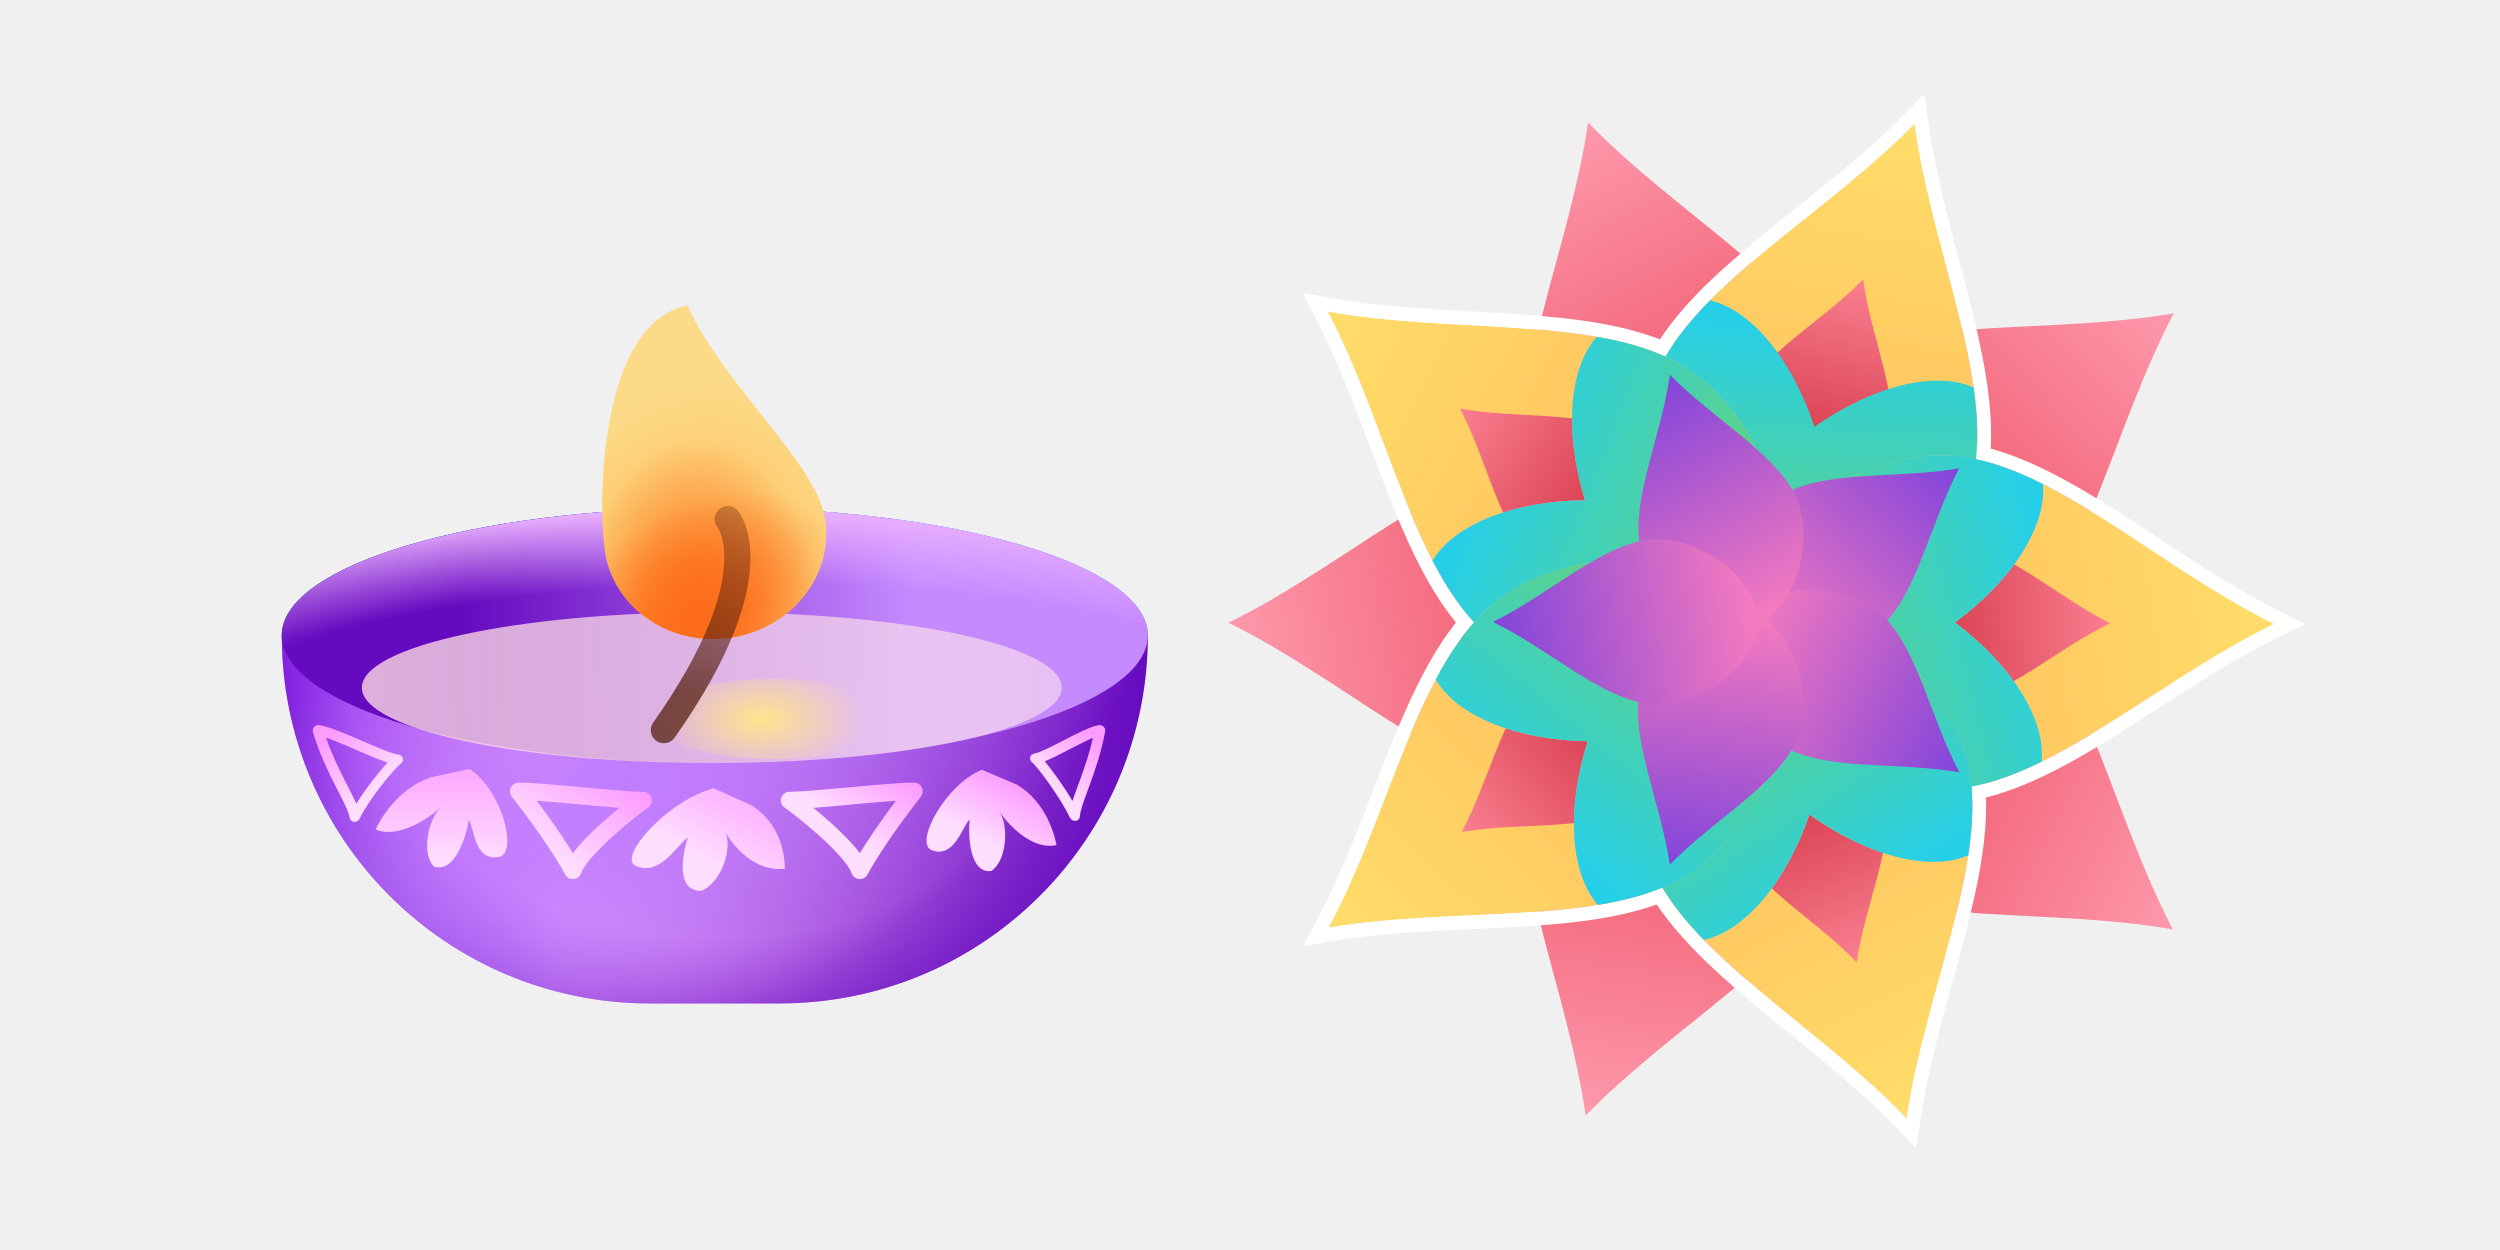
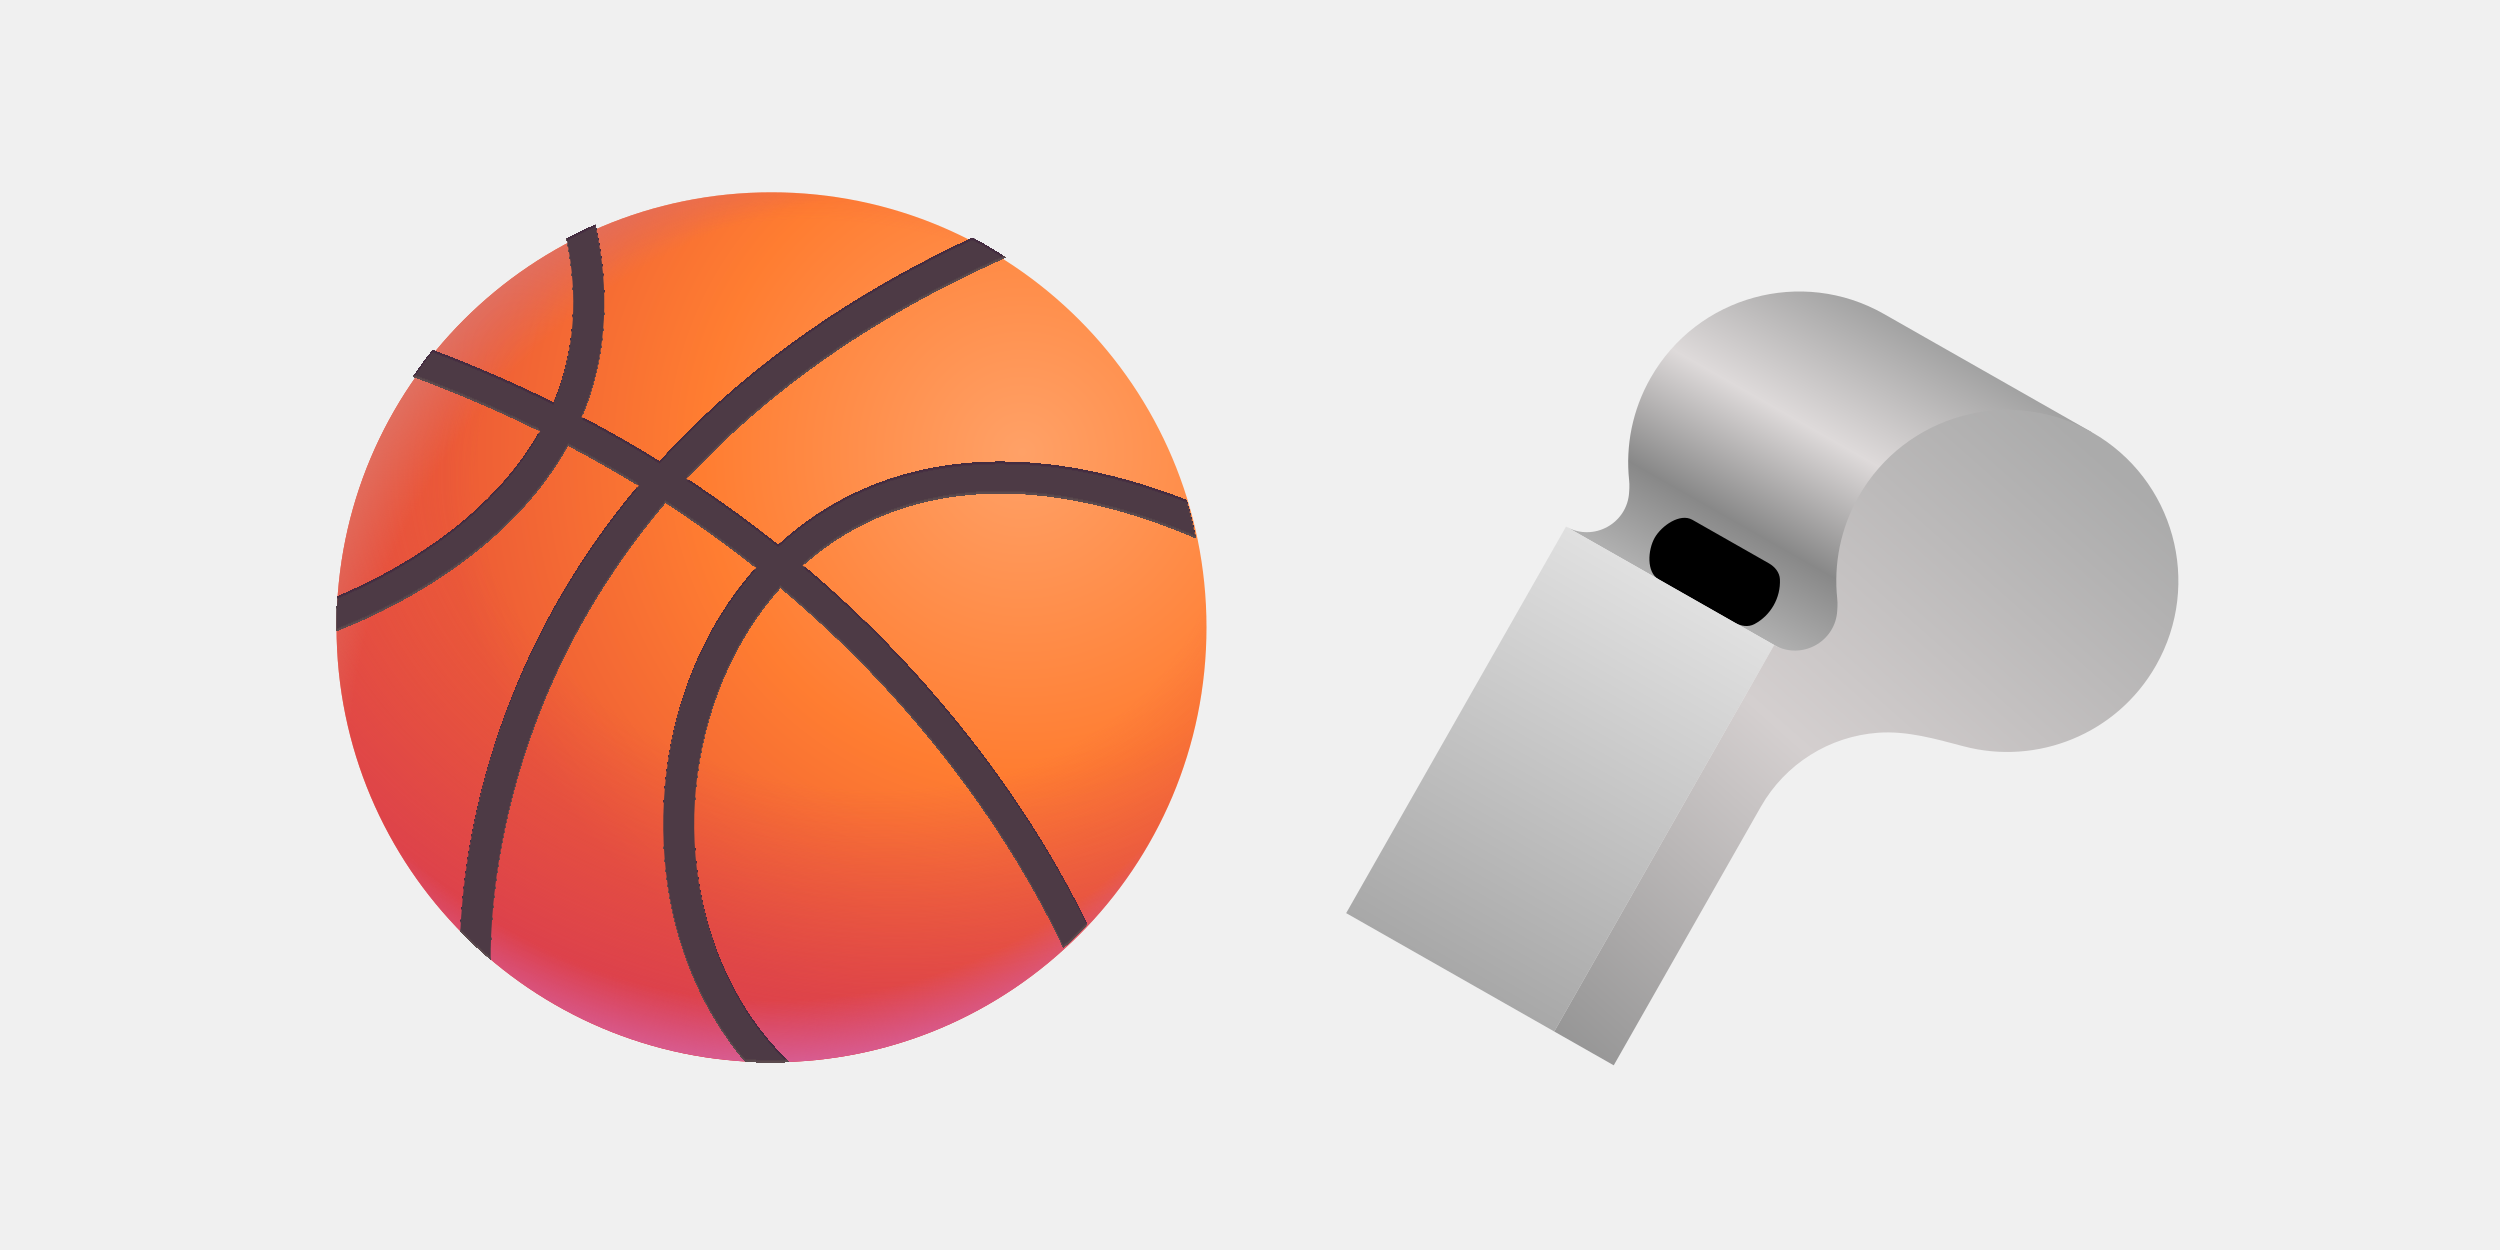
<svg xmlns="http://www.w3.org/2000/svg" viewBox="0 0 240 120" fill="none">
-   <path d="M110.192 60.995C110.192 67.768 91.58 73.259 68.621 73.259C45.662 73.259 27.05 67.768 27.05 60.995C27.05 54.222 45.662 48.732 68.621 48.732C91.58 48.732 110.192 54.222 110.192 60.995Z" fill="url(#paint0_linear_8033_27804)" />
-   <path d="M110.192 60.995C110.192 67.768 91.58 73.259 68.621 73.259C45.662 73.259 27.05 67.768 27.05 60.995C27.05 54.222 45.662 48.732 68.621 48.732C91.58 48.732 110.192 54.222 110.192 60.995Z" fill="url(#paint1_radial_8033_27804)" />
-   <path d="M103.123 67.014C103.123 71.954 87.815 75.96 68.931 75.96C50.048 75.96 34.739 71.954 34.739 67.014C34.739 62.073 50.048 58.068 68.931 58.068C87.815 58.068 103.123 62.073 103.123 67.014Z" fill="url(#paint2_radial_8033_27804)" />
-   <path d="M27.05 60.995H110.192C110.192 80.51 94.372 96.33 74.856 96.33H62.385C42.87 96.33 27.05 80.51 27.05 60.995Z" fill="url(#paint3_linear_8033_27804)" />
-   <path d="M27.05 60.995H110.192C110.192 80.51 94.372 96.33 74.856 96.33H62.385C42.87 96.33 27.05 80.51 27.05 60.995Z" fill="url(#paint4_radial_8033_27804)" />
-   <path d="M27.05 60.995H110.192C110.192 80.51 94.372 96.33 74.856 96.33H62.385C42.87 96.33 27.05 80.51 27.05 60.995Z" fill="url(#paint5_radial_8033_27804)" />
-   <path d="M110.192 60.995C110.192 67.768 91.58 73.259 68.621 73.259C45.662 73.259 27.05 67.768 27.05 60.995C27.05 54.222 45.662 48.732 68.621 48.732C91.58 48.732 110.192 54.222 110.192 60.995Z" fill="url(#paint6_linear_8033_27804)" />
-   <path d="M110.192 60.995C110.192 67.768 91.58 73.259 68.621 73.259C45.662 73.259 27.05 67.768 27.05 60.995C27.05 54.222 45.662 48.732 68.621 48.732C91.58 48.732 110.192 54.222 110.192 60.995Z" fill="url(#paint7_radial_8033_27804)" />
-   <path d="M101.926 66.014C101.926 70.014 86.886 73.257 68.333 73.257C49.78 73.257 34.739 70.014 34.739 66.014C34.739 62.014 49.78 58.771 68.333 58.771C86.886 58.771 101.926 62.014 101.926 66.014Z" fill="url(#paint8_linear_8033_27804)" fill-opacity="0.9" />
-   <path d="M61.068 83.148C59.16 82.375 64.088 76.838 68.508 75.673L72.139 77.311C75.127 79.176 75.325 82.374 75.352 83.39C72.533 83.768 70.376 81.232 69.615 79.863C70.335 81.247 69.382 84.615 67.371 85.508C64.903 85.645 65.455 82.156 66.039 80.395C65.062 81.011 63.453 84.115 61.068 83.148Z" fill="url(#paint9_linear_8033_27804)" />
-   <path d="M47.88 82.268C49.786 81.932 48.181 75.793 45.068 73.823L41.366 74.618C38.092 75.753 36.521 78.687 36.051 79.627C38.198 80.544 41.086 78.618 42.313 77.498C41.112 78.641 40.41 81.964 41.668 83.198C43.633 83.82 44.717 80.465 45.013 78.71C45.544 79.479 45.497 82.689 47.88 82.268Z" fill="url(#paint10_linear_8033_27804)" />
-   <path fill-rule="evenodd" clip-rule="evenodd" d="M81.609 75.575C83.995 75.356 86.481 75.129 87.747 75.13C88.065 75.13 88.354 75.31 88.494 75.595C88.634 75.88 88.599 76.22 88.404 76.471C85.545 80.157 84.021 82.594 83.272 83.96C83.113 84.25 82.798 84.418 82.469 84.388C82.14 84.359 81.859 84.137 81.754 83.824C81.634 83.464 81.265 82.912 80.659 82.224C80.073 81.561 79.34 80.85 78.594 80.18C77.087 78.828 75.619 77.718 75.35 77.551C75.034 77.355 74.887 76.974 74.989 76.617C75.091 76.26 75.417 76.013 75.788 76.013C76.83 76.013 79.102 75.805 81.496 75.585L81.609 75.575ZM78.082 77.554C78.588 77.968 79.148 78.444 79.705 78.943C80.476 79.636 81.262 80.394 81.906 81.124C82.13 81.379 82.347 81.641 82.544 81.905C83.301 80.667 84.411 79.003 86.008 76.87C84.805 76.953 83.292 77.09 81.761 77.231C81.686 77.238 81.61 77.245 81.535 77.251C80.329 77.362 79.121 77.473 78.082 77.554Z" fill="url(#paint11_linear_8033_27804)" />
-   <path fill-rule="evenodd" clip-rule="evenodd" d="M55.931 75.575C53.545 75.356 51.059 75.129 49.792 75.13C49.475 75.13 49.185 75.31 49.046 75.595C48.906 75.88 48.941 76.22 49.135 76.471C51.995 80.157 53.519 82.594 54.267 83.96C54.426 84.25 54.742 84.418 55.071 84.388C55.4 84.359 55.68 84.137 55.785 83.824C55.905 83.464 56.274 82.912 56.881 82.224C57.466 81.561 58.2 80.85 58.946 80.18C60.453 78.828 61.92 77.718 62.19 77.551C62.505 77.355 62.652 76.974 62.551 76.617C62.449 76.26 62.122 76.013 61.751 76.013C60.709 76.013 58.437 75.805 56.044 75.585L55.931 75.575ZM59.458 77.554C58.952 77.968 58.391 78.444 57.835 78.943C57.064 79.636 56.278 80.394 55.634 81.124C55.41 81.379 55.192 81.641 54.995 81.905C54.239 80.667 53.129 79.003 51.531 76.87C52.734 76.953 54.248 77.09 55.779 77.231C55.854 77.238 55.929 77.245 56.005 77.251C57.211 77.362 58.419 77.473 59.458 77.554Z" fill="url(#paint12_linear_8033_27804)" />
-   <path d="M89.45 81.621C87.711 80.959 90.791 75.267 94.265 73.897L97.605 75.32C100.451 76.999 101.215 80.13 101.429 81.127C99.144 81.643 96.867 79.262 95.975 77.957C96.836 79.279 96.671 82.635 95.158 83.616C93.122 83.876 92.929 80.421 93.087 78.662C92.386 79.317 91.623 82.448 89.45 81.621Z" fill="url(#paint13_linear_8033_27804)" />
-   <path fill-rule="evenodd" clip-rule="evenodd" d="M103.972 70.144C104.519 69.893 105.054 69.68 105.475 69.612C105.641 69.585 105.818 69.643 105.943 69.765C106.069 69.888 106.127 70.059 106.097 70.219C105.729 72.209 105.132 73.928 104.623 75.318C104.562 75.485 104.502 75.647 104.444 75.805C104.26 76.302 104.096 76.747 103.964 77.146C103.789 77.676 103.687 78.081 103.668 78.382C103.654 78.605 103.484 78.777 103.255 78.801C103.027 78.825 102.798 78.693 102.701 78.482C102.256 77.52 101.458 76.269 100.7 75.202C100.323 74.672 99.962 74.197 99.668 73.835C99.52 73.654 99.393 73.505 99.291 73.394C99.24 73.339 99.198 73.296 99.165 73.264C99.136 73.236 99.121 73.224 99.118 73.221C99.117 73.221 99.117 73.22 99.117 73.221C98.949 73.101 98.862 72.902 98.896 72.713C98.93 72.525 99.079 72.383 99.274 72.351C99.514 72.313 99.916 72.159 100.453 71.908C100.95 71.675 101.516 71.382 102.098 71.08C102.126 71.066 102.154 71.051 102.182 71.037C102.79 70.722 103.413 70.4 103.972 70.144ZM100.294 73.085C100.343 73.143 100.394 73.205 100.446 73.27C100.758 73.653 101.134 74.148 101.521 74.693C102.007 75.376 102.522 76.151 102.958 76.894C102.97 76.857 102.982 76.819 102.994 76.781C103.131 76.366 103.303 75.901 103.489 75.399C103.546 75.245 103.604 75.087 103.663 74.926C104.091 73.759 104.568 72.39 104.919 70.838C104.78 70.895 104.628 70.961 104.467 71.035C103.931 71.281 103.328 71.592 102.717 71.909C102.686 71.924 102.656 71.94 102.626 71.956C102.049 72.255 101.469 72.556 100.953 72.797C100.728 72.902 100.506 73.001 100.294 73.085Z" fill="url(#paint14_linear_8033_27804)" />
-   <path fill-rule="evenodd" clip-rule="evenodd" d="M32.437 70.154C31.76 69.893 31.122 69.68 30.64 69.609C30.466 69.584 30.285 69.65 30.162 69.784C30.039 69.918 29.993 70.1 30.041 70.263C30.633 72.275 31.479 74.016 32.194 75.423C32.281 75.593 32.365 75.757 32.446 75.916C32.705 76.42 32.935 76.87 33.123 77.274C33.374 77.811 33.524 78.217 33.569 78.514C33.6 78.725 33.772 78.881 33.992 78.898C34.212 78.915 34.428 78.789 34.525 78.588C34.984 77.633 35.845 76.388 36.677 75.326C37.09 74.798 37.487 74.325 37.813 73.966C37.976 73.786 38.117 73.638 38.231 73.528C38.288 73.474 38.335 73.431 38.373 73.399C38.411 73.366 38.429 73.355 38.43 73.354L38.43 73.354C38.613 73.242 38.715 73.036 38.685 72.837C38.655 72.638 38.5 72.487 38.295 72.457C37.975 72.411 37.458 72.241 36.797 71.981C36.178 71.738 35.475 71.434 34.753 71.122C34.718 71.107 34.683 71.091 34.648 71.076C33.894 70.75 33.124 70.419 32.437 70.154ZM37.205 73.206C37.163 73.252 37.119 73.299 37.075 73.348C36.728 73.731 36.314 74.225 35.888 74.769C35.31 75.508 34.698 76.357 34.206 77.159C34.157 77.046 34.105 76.931 34.051 76.814C33.855 76.394 33.614 75.923 33.353 75.415C33.273 75.258 33.191 75.098 33.108 74.935C32.509 73.757 31.835 72.376 31.299 70.815C31.514 70.888 31.75 70.974 32.004 71.072C32.671 71.329 33.423 71.652 34.18 71.98C34.217 71.996 34.254 72.012 34.291 72.028C35.007 72.337 35.725 72.648 36.359 72.897C36.653 73.012 36.939 73.118 37.205 73.206Z" fill="url(#paint15_linear_8033_27804)" />
-   <path d="M85.887 69.014C85.887 71.135 80.67 72.854 74.235 72.854C67.799 72.854 62.583 71.135 62.583 69.014C62.583 66.894 67.799 65.175 74.235 65.175C80.67 65.175 85.887 66.894 85.887 69.014Z" fill="url(#paint16_radial_8033_27804)" />
-   <path d="M79.258 50.082C79.922 55.54 75.71 60.542 69.85 61.255C63.99 61.968 58.701 58.121 58.037 52.662C57.374 47.204 57.753 31.028 65.966 29.315C69.85 37.545 78.595 44.623 79.258 50.082Z" fill="url(#paint17_radial_8033_27804)" />
-   <path d="M79.258 50.082C79.922 55.54 75.71 60.542 69.85 61.255C63.99 61.968 58.701 58.121 58.037 52.662C57.374 47.204 57.753 31.028 65.966 29.315C69.85 37.545 78.595 44.623 79.258 50.082Z" fill="url(#paint18_radial_8033_27804)" />
-   <path d="M79.258 50.082C79.922 55.54 75.71 60.542 69.85 61.255C63.99 61.968 58.701 58.121 58.037 52.662C57.374 47.204 57.753 31.028 65.966 29.315C69.85 37.545 78.595 44.623 79.258 50.082Z" fill="url(#paint19_radial_8033_27804)" />
-   <path fill-rule="evenodd" clip-rule="evenodd" d="M69.052 48.876C69.582 48.428 70.374 48.494 70.823 49.024L69.863 49.835C70.823 49.024 70.824 49.025 70.825 49.026L70.827 49.029L70.832 49.035L70.842 49.048L70.868 49.08C70.886 49.104 70.909 49.134 70.934 49.17C70.986 49.242 71.049 49.337 71.119 49.458C71.259 49.698 71.426 50.036 71.579 50.48C71.887 51.372 72.132 52.666 72.016 54.421C71.784 57.92 70.124 63.206 64.761 70.82C64.361 71.388 63.577 71.524 63.01 71.124C62.442 70.724 62.306 69.941 62.706 69.373C67.913 61.98 69.318 57.135 69.508 54.255C69.603 52.821 69.398 51.864 69.204 51.301C69.106 51.018 69.009 50.828 68.947 50.723C68.916 50.67 68.894 50.638 68.886 50.626C68.885 50.625 68.884 50.624 68.884 50.623C68.884 50.623 68.884 50.623 68.884 50.623C68.457 50.093 68.529 49.317 69.052 48.876Z" fill="url(#paint20_linear_8033_27804)" />
-   <path d="M193.806 60.518C187.078 67.032 172.11 67.446 166.953 60.331C161.795 53.216 166.844 39.119 175.129 34.752C183.414 30.384 196.818 32.132 208.688 30.078C203.043 40.721 200.534 54.003 193.806 60.518Z" fill="url(#paint21_linear_8033_27804)" />
-   <path d="M175.053 84.472C166.778 80.086 161.76 65.979 166.933 58.875C172.106 51.771 187.073 52.218 193.787 58.747C200.501 65.276 202.981 78.564 208.602 89.219C196.736 87.139 183.328 88.858 175.053 84.472Z" fill="url(#paint22_linear_8033_27804)" />
-   <path d="M176.806 35.32C180.923 43.732 176.691 58.095 168.33 60.801C159.97 63.507 148.124 54.349 146.53 45.12C144.936 35.892 150.74 23.684 152.455 11.76C160.833 20.417 172.69 26.908 176.806 35.32Z" fill="url(#paint23_linear_8033_27804)" />
-   <path d="M146.373 73.718C147.987 64.492 159.853 55.36 168.207 58.085C176.562 60.809 180.763 75.182 176.627 83.585C172.492 91.988 160.621 98.452 152.225 107.091C150.536 95.163 144.759 82.943 146.373 73.718Z" fill="url(#paint24_linear_8033_27804)" />
-   <path d="M147.862 43.902C157.135 42.587 169.487 51.05 169.477 59.838C169.468 68.625 157.097 77.062 147.827 75.725C138.558 74.389 128.741 65.097 117.931 59.781C128.753 54.489 138.59 45.218 147.862 43.902Z" fill="url(#paint25_linear_8033_27804)" />
-   <path d="M189.523 45.275C187.876 54.494 175.977 63.583 167.632 60.828C159.288 58.073 155.139 43.686 159.305 35.298C163.47 26.91 175.365 20.488 183.792 11.88C185.438 23.814 191.171 36.055 189.523 45.275Z" fill="url(#paint26_linear_8033_27804)" />
-   <path fill-rule="evenodd" clip-rule="evenodd" d="M184.738 9.02L185.107 11.699C185.718 16.127 186.896 20.576 188.063 24.981C188.443 26.417 188.823 27.848 189.18 29.272C190.611 34.966 191.71 40.586 190.83 45.508C189.93 50.547 186.285 55.395 181.872 58.613C177.482 61.815 171.969 63.656 167.218 62.087C162.468 60.519 159.134 55.757 157.513 50.571C155.884 45.358 155.842 39.293 158.119 34.708C160.342 30.231 164.572 26.37 169.111 22.646C170.247 21.715 171.403 20.791 172.564 19.864C176.124 17.019 179.719 14.147 182.846 10.953L184.738 9.02ZM184.043 13.509C184.706 17.49 185.765 21.488 186.797 25.38C188.722 32.646 190.549 39.544 189.525 45.275C187.878 54.494 175.979 63.583 167.634 60.828C159.289 58.073 155.141 43.686 159.306 35.298C161.896 30.084 167.471 25.63 173.344 20.939C176.49 18.425 179.721 15.844 182.624 13.041C183.02 12.658 183.411 12.271 183.794 11.88C183.869 12.423 183.952 12.966 184.043 13.509Z" fill="white" />
-   <path d="M181.53 42.402C180.762 46.701 175.214 50.938 171.323 49.654C167.433 48.37 165.498 41.662 167.441 37.751C169.383 33.84 174.928 30.846 178.858 26.832C179.625 32.396 182.298 38.104 181.53 42.402Z" fill="url(#paint27_linear_8033_27804)" />
-   <path d="M188.323 75.672C179.046 76.955 166.724 68.447 166.766 59.659C166.807 50.872 179.208 42.48 188.473 43.85C197.738 45.22 207.521 54.547 218.312 59.902C207.471 65.155 197.6 74.39 188.323 75.672Z" fill="url(#paint28_linear_8033_27804)" />
-   <path fill-rule="evenodd" clip-rule="evenodd" d="M221.326 59.917L218.892 61.096C214.87 63.045 211.003 65.54 207.174 68.011C205.926 68.817 204.682 69.619 203.438 70.4C198.464 73.52 193.459 76.302 188.507 76.986C183.436 77.687 177.699 75.719 173.275 72.516C168.873 69.33 165.419 64.656 165.442 59.653C165.466 54.65 168.964 50.009 173.396 46.864C177.85 43.704 183.605 41.79 188.669 42.538C193.615 43.27 198.594 46.099 203.538 49.265C204.774 50.057 206.01 50.872 207.251 51.689C211.056 54.196 214.899 56.728 218.904 58.715L221.326 59.917ZM216.842 60.642C213.261 62.504 209.786 64.746 206.403 66.93C200.087 71.006 194.092 74.876 188.325 75.673C179.048 76.955 166.727 68.447 166.768 59.659C166.81 50.872 179.211 42.48 188.475 43.85C194.234 44.701 200.193 48.627 206.47 52.763C209.832 54.978 213.286 57.254 216.849 59.149C217.335 59.407 217.824 59.659 218.314 59.903C217.821 60.141 217.33 60.388 216.842 60.642Z" fill="white" />
-   <path d="M188.586 67.18C184.261 67.778 178.516 63.811 178.535 59.714C178.555 55.617 184.337 51.704 188.656 52.343C192.976 52.982 197.537 57.331 202.568 59.827C197.514 62.276 192.912 66.582 188.586 67.18Z" fill="url(#paint29_linear_8033_27804)" />
-   <path d="M160.998 34.778C169.257 39.194 174.224 53.319 169.025 60.404C163.826 67.489 148.861 66.989 142.171 60.435C135.481 53.881 133.049 40.584 127.466 29.909C139.325 32.032 152.739 30.362 160.998 34.778Z" fill="url(#paint30_linear_8033_27804)" />
-   <path fill-rule="evenodd" clip-rule="evenodd" d="M125.038 28.127L127.699 28.603C132.1 29.391 136.694 29.645 141.245 29.897C142.728 29.979 144.206 30.06 145.671 30.16C151.528 30.559 157.213 31.251 161.622 33.608C166.136 36.022 169.621 40.986 171.318 46.177C173.006 51.342 173.053 57.154 170.094 61.188C167.134 65.221 161.575 66.92 156.142 66.859C150.681 66.798 144.899 64.963 141.243 61.381C137.671 57.883 135.306 52.667 133.168 47.2C132.633 45.832 132.112 44.446 131.588 43.056C129.983 38.791 128.362 34.484 126.291 30.523L125.038 28.127ZM129.092 30.175C133.083 30.774 137.212 31.002 141.233 31.224C148.738 31.639 155.863 32.033 160.997 34.777C169.256 39.193 174.223 53.318 169.024 60.403C163.826 67.488 148.861 66.988 142.171 60.434C138.012 56.361 135.499 49.682 132.852 42.647C131.433 38.878 129.977 35.007 128.208 31.38C127.967 30.884 127.72 30.394 127.466 29.909C128.005 30.005 128.547 30.094 129.092 30.175Z" fill="white" />
-   <path d="M155.795 41.495C159.646 43.554 161.962 50.14 159.538 53.443C157.114 56.746 150.137 56.513 147.018 53.457C143.898 50.402 142.765 44.202 140.162 39.225C145.69 40.215 151.944 39.436 155.795 41.495Z" fill="url(#paint31_linear_8033_27804)" />
-   <path d="M158.769 83.723C154.683 75.296 158.967 60.949 167.337 58.273C175.708 55.597 187.52 64.798 189.081 74.032C190.641 83.267 184.793 95.454 183.035 107.371C174.689 98.684 162.855 92.15 158.769 83.723Z" fill="url(#paint32_linear_8033_27804)" />
-   <path fill-rule="evenodd" clip-rule="evenodd" d="M183.953 110.24L182.08 108.29C178.983 105.066 175.415 102.16 171.881 99.282C170.73 98.344 169.582 97.409 168.455 96.467C163.951 92.701 159.759 88.8 157.577 84.302C155.344 79.695 155.443 73.631 157.122 68.434C158.791 63.263 162.17 58.533 166.935 57.01C171.7 55.486 177.196 57.379 181.555 60.622C185.938 63.882 189.537 68.764 190.389 73.811C191.222 78.741 190.07 84.35 188.586 90.031C188.215 91.451 187.822 92.879 187.429 94.311C186.22 98.705 185 103.142 184.348 107.565L183.953 110.24ZM181.877 106.199C179 103.369 175.794 100.757 172.672 98.214C166.843 93.467 161.31 88.961 158.77 83.723C154.684 75.296 158.968 60.949 167.339 58.273C175.709 55.596 187.522 64.798 189.082 74.032C190.052 79.772 188.159 86.653 186.166 93.9C185.098 97.782 184.001 101.77 183.3 105.744C183.204 106.287 183.116 106.829 183.036 107.371C182.657 106.976 182.27 106.586 181.877 106.199Z" fill="white" />
-   <path d="M166.927 81.348C165.022 77.419 167.019 70.73 170.922 69.482C174.825 68.234 180.332 72.524 181.06 76.83C181.787 81.135 179.06 86.817 178.241 92.374C174.35 88.323 168.832 85.277 166.927 81.348Z" fill="url(#paint33_linear_8033_27804)" />
-   <path d="M142.54 58.667C149.291 52.177 164.261 51.818 169.392 58.952C174.524 66.085 169.424 80.163 161.123 84.501C152.823 88.838 139.425 87.042 127.548 89.053C133.231 78.431 135.788 65.158 142.54 58.667Z" fill="url(#paint34_linear_8033_27804)" />
-   <path fill-rule="evenodd" clip-rule="evenodd" d="M125.103 90.811L126.379 88.427C128.488 84.486 130.149 80.194 131.795 75.944C132.331 74.559 132.865 73.179 133.413 71.816C135.603 66.369 138.017 61.176 141.621 57.711C145.312 54.164 151.11 52.384 156.572 52.374C162.005 52.364 167.548 54.116 170.469 58.177C173.391 62.238 173.289 68.05 171.552 73.198C169.806 78.373 166.275 83.305 161.738 85.676C157.307 87.991 151.616 88.629 145.755 88.973C144.289 89.059 142.81 89.127 141.326 89.195C136.774 89.403 132.177 89.614 127.769 90.36L125.103 90.811ZM128.304 87.588C130.107 83.978 131.6 80.121 133.054 76.366C135.767 69.356 138.344 62.701 142.54 58.667C149.292 52.177 164.261 51.818 169.393 58.951C174.524 66.085 169.424 80.163 161.124 84.5C155.964 87.197 148.836 87.523 141.327 87.867C137.305 88.051 133.173 88.24 129.177 88.801C128.631 88.878 128.088 88.961 127.548 89.053C127.806 88.57 128.058 88.081 128.304 87.588Z" fill="white" />
-   <path d="M147.32 65.691C150.468 62.665 157.447 62.497 159.84 65.823C162.232 69.149 159.854 75.713 155.984 77.735C152.114 79.758 145.868 78.92 140.33 79.858C142.98 74.905 144.172 68.717 147.32 65.691Z" fill="url(#paint35_linear_8033_27804)" />
-   <path fill-rule="evenodd" clip-rule="evenodd" d="M167.632 60.828C175.977 63.583 187.876 54.494 189.524 45.275C189.969 42.78 189.875 40.064 189.467 37.192C185.753 35.572 179.804 37.029 174.189 40.968C172.023 34.46 168.111 29.748 164.163 28.838C162.125 30.902 160.432 33.028 159.305 35.298C155.139 43.686 159.288 58.073 167.632 60.828Z" fill="url(#paint36_linear_8033_27804)" />
-   <path fill-rule="evenodd" clip-rule="evenodd" d="M166.767 59.658C166.725 68.446 179.046 76.954 188.324 75.671C190.834 75.325 193.388 74.395 195.993 73.12C196.386 69.087 193.163 63.879 187.68 59.756C193.201 55.686 196.473 50.509 196.118 46.472C193.526 45.173 190.981 44.219 188.474 43.849C179.209 42.479 166.808 50.87 166.767 59.658Z" fill="#C1C1C1" />
-   <path fill-rule="evenodd" clip-rule="evenodd" d="M166.767 59.658C166.725 68.446 179.046 76.954 188.324 75.671C190.834 75.325 193.388 74.395 195.993 73.12C196.386 69.087 193.163 63.879 187.68 59.756C193.201 55.686 196.473 50.509 196.118 46.472C193.526 45.173 190.981 44.219 188.474 43.849C179.209 42.479 166.808 50.87 166.767 59.658Z" fill="url(#paint37_linear_8033_27804)" />
-   <path fill-rule="evenodd" clip-rule="evenodd" d="M169.025 60.404C174.224 53.319 169.257 39.194 160.998 34.778C158.763 33.583 156.15 32.834 153.293 32.334C150.605 35.366 150.152 41.474 152.164 48.031C145.304 48.08 139.614 50.344 137.529 53.819C138.862 56.394 140.361 58.661 142.171 60.435C148.861 66.989 163.826 67.489 169.025 60.404Z" fill="#C1C1C1" />
-   <path fill-rule="evenodd" clip-rule="evenodd" d="M169.025 60.404C174.224 53.319 169.257 39.194 160.998 34.778C158.763 33.583 156.15 32.834 153.293 32.334C150.605 35.366 150.152 41.474 152.164 48.031C145.304 48.08 139.614 50.344 137.529 53.819C138.862 56.394 140.361 58.661 142.171 60.435C148.861 66.989 163.826 67.489 169.025 60.404Z" fill="url(#paint38_linear_8033_27804)" />
-   <path fill-rule="evenodd" clip-rule="evenodd" d="M167.336 58.273C158.966 60.949 154.682 75.296 158.768 83.723C159.874 86.003 161.547 88.145 163.565 90.228C167.522 89.356 171.478 84.681 173.705 78.193C179.283 82.186 185.217 83.698 188.947 82.113C189.382 79.246 189.502 76.531 189.08 74.032C187.519 64.798 175.707 55.596 167.336 58.273Z" fill="#C1C1C1" />
-   <path fill-rule="evenodd" clip-rule="evenodd" d="M167.336 58.273C158.966 60.949 154.682 75.296 158.768 83.723C159.874 86.003 161.547 88.145 163.565 90.228C167.522 89.356 171.478 84.681 173.705 78.193C179.283 82.186 185.217 83.698 188.947 82.113C189.382 79.246 189.502 76.531 189.08 74.032C187.519 64.798 175.707 55.596 167.336 58.273Z" fill="url(#paint39_linear_8033_27804)" />
-   <path fill-rule="evenodd" clip-rule="evenodd" d="M169.393 58.951C164.261 51.818 149.292 52.177 142.541 58.667C140.714 60.423 139.194 62.676 137.836 65.239C139.889 68.732 145.557 71.05 152.416 71.164C150.342 77.702 150.737 83.814 153.397 86.871C156.258 86.399 158.878 85.674 161.124 84.5C169.424 80.163 174.525 66.085 169.393 58.951Z" fill="#C1C1C1" />
-   <path fill-rule="evenodd" clip-rule="evenodd" d="M169.393 58.951C164.261 51.818 149.292 52.177 142.541 58.667C140.714 60.423 139.194 62.676 137.836 65.239C139.889 68.732 145.557 71.05 152.416 71.164C150.342 77.702 150.737 83.814 153.397 86.871C156.258 86.399 158.878 85.674 161.124 84.5C169.424 80.163 174.525 66.085 169.393 58.951Z" fill="url(#paint40_linear_8033_27804)" />
-   <path d="M180.769 59.993C177.456 63.214 170.07 63.433 167.518 59.928C164.966 56.422 167.443 49.461 171.527 47.297C175.611 45.134 182.227 45.983 188.082 44.957C185.307 50.214 184.083 56.771 180.769 59.993Z" fill="url(#paint41_linear_8033_27804)" />
-   <path d="M171.542 71.831C167.455 69.676 164.964 62.719 167.51 59.209C170.055 55.698 177.441 55.903 180.761 59.118C184.08 62.334 185.317 68.888 188.102 74.14C182.245 73.126 175.63 73.987 171.542 71.831Z" fill="url(#paint42_linear_8033_27804)" />
-   <path d="M172.355 47.576C174.395 51.723 172.321 58.815 168.198 60.159C164.076 61.502 158.221 56.995 157.425 52.443C156.629 47.891 159.481 41.861 160.315 35.975C164.458 40.238 170.315 43.429 172.355 47.576Z" fill="url(#paint43_linear_8033_27804)" />
-   <path d="M157.377 66.554C158.164 62 164.01 57.482 168.136 58.818C172.261 60.154 174.348 67.242 172.316 71.392C170.284 75.543 164.433 78.745 160.299 83.016C159.453 77.132 156.59 71.108 157.377 66.554Z" fill="url(#paint44_linear_8033_27804)" />
-   <path d="M158.082 51.839C162.657 51.181 168.76 55.345 168.764 59.681C168.769 64.017 162.673 68.193 158.097 67.543C153.522 66.893 148.668 62.317 143.328 59.705C148.663 57.083 153.508 52.498 158.082 51.839Z" fill="url(#paint45_linear_8033_27804)" />
+   <path d="M150.338 50.556C152.961 52.048 156.236 50.259 156.397 47.246L156.418 46.866C156.432 46.607 156.421 46.348 156.394 46.09C156.051 42.802 156.696 39.379 158.456 36.286C162.939 28.404 172.963 25.65 180.844 30.133L200.823 41.498L181.733 68.416L150.338 50.556Z" fill="url(#paint0_linear_7990_1717)" />
+   <path d="M168.425 59.914C167.839 60.228 167.138 60.113 166.561 59.785L159.217 55.607C158.047 54.941 158.187 52.792 158.852 51.622V51.622C159.518 50.452 161.294 49.233 162.464 49.899L169.808 54.076C170.385 54.405 170.842 54.949 170.872 55.613C170.954 57.393 169.997 59.075 168.425 59.914Z" fill="black" />
+   <path d="M150.338 50.556L170.317 61.921L149.211 99.025L129.232 87.66L150.338 50.556Z" fill="url(#paint1_linear_7990_1717)" />
+   <path d="M206.975 63.887C203.215 70.497 195.558 73.501 188.536 71.653C185.839 70.943 183.102 70.145 180.32 70.342C175.608 70.676 171.374 73.343 169.039 77.449L154.918 102.272L149.21 99.025L170.316 61.922C172.939 63.413 176.215 61.624 176.376 58.611L176.396 58.231C176.41 57.972 176.399 57.713 176.372 57.455C176.03 54.167 176.675 50.744 178.434 47.651C182.918 39.77 192.941 37.015 200.823 41.498C208.704 45.982 211.459 56.005 206.975 63.887Z" fill="url(#paint2_linear_7990_1717)" />
+   <path d="M74.066 101.978C97.128 101.978 115.824 83.282 115.824 60.22C115.824 37.157 97.128 18.461 74.066 18.461C51.003 18.461 32.308 37.157 32.308 60.22C32.308 83.282 51.003 101.978 74.066 101.978Z" fill="url(#paint3_radial_7990_1717)" />
+   <path d="M74.066 101.978C97.128 101.978 115.824 83.282 115.824 60.22C115.824 37.157 97.128 18.461 74.066 18.461C51.003 18.461 32.308 37.157 32.308 60.22C32.308 83.282 51.003 101.978 74.066 101.978Z" fill="url(#paint4_radial_7990_1717)" />
+   <path d="M74.066 101.978C97.128 101.978 115.824 83.282 115.824 60.22C115.824 37.157 97.128 18.461 74.066 18.461C51.003 18.461 32.308 37.157 32.308 60.22C32.308 83.282 51.003 101.978 74.066 101.978Z" fill="url(#paint5_radial_7990_1717)" />
+   <path d="M74.066 101.978C97.128 101.978 115.824 83.282 115.824 60.22C115.824 37.157 97.128 18.461 74.066 18.461C51.003 18.461 32.308 37.157 32.308 60.22C32.308 83.282 51.003 101.978 74.066 101.978Z" fill="url(#paint6_radial_7990_1717)" />
+   <g filter="url(#filter0_ii_7990_1717)">
+     <path d="M32.394 57.28C32.337 58.182 32.308 59.092 32.308 60.008C32.308 60.187 32.309 60.365 32.311 60.544C33.17 60.209 34.209 59.777 35.37 59.239C38.633 57.727 42.899 55.363 46.847 51.967C49.731 49.487 52.469 46.434 54.512 42.738C56.889 43.988 59.161 45.284 61.331 46.616C55.577 53.463 51.721 60.468 49.149 66.946C46.112 74.598 44.877 81.487 44.401 86.471C44.3 87.523 44.234 88.491 44.191 89.364C45.117 90.318 46.088 91.227 47.1 92.088C47.097 90.79 47.151 88.975 47.362 86.758C47.816 81.999 48.999 75.398 51.911 68.06C54.406 61.775 58.178 54.929 63.879 48.226C67.007 50.259 69.912 52.363 72.606 54.502C70.704 56.638 69.1 59.023 67.802 61.572C61.391 74.151 62.293 91.013 71.566 101.911C72.358 101.956 73.156 101.979 73.959 101.979C74.541 101.979 75.12 101.967 75.697 101.943C65.637 92.294 64.067 75.464 70.448 62.941C71.659 60.564 73.153 58.355 74.921 56.391C80.926 61.426 85.805 66.595 89.727 71.447C94.954 77.915 98.48 83.824 100.695 88.104C101.24 89.158 101.706 90.113 102.098 90.953C102.872 90.238 103.619 89.495 104.337 88.723C104.036 88.1 103.702 87.43 103.333 86.718C101.039 82.286 97.406 76.202 92.034 69.554C88.048 64.622 83.106 59.38 77.045 54.273C79.827 51.785 83.148 49.84 86.993 48.654C94.243 46.415 103.521 46.822 114.78 51.626C114.535 50.407 114.237 49.207 113.89 48.028C103.027 43.799 93.716 43.443 86.121 45.787C81.671 47.161 77.861 49.447 74.711 52.358C71.983 50.179 69.045 48.035 65.883 45.962C73.036 38.206 82.901 30.753 96.505 24.711C95.484 24.048 94.433 23.429 93.354 22.855C80.131 29.014 70.432 36.518 63.328 44.333C60.947 42.857 58.447 41.423 55.822 40.045C56.053 39.5 56.268 38.942 56.467 38.371C58.129 33.593 58.592 28.021 57.153 21.594C56.216 22.011 55.297 22.462 54.398 22.944C55.539 28.56 55.066 33.335 53.659 37.379C53.504 37.824 53.338 38.26 53.161 38.689C49.522 36.888 45.655 35.196 41.548 33.645C40.899 34.454 40.279 35.289 39.689 36.147C44.009 37.746 48.06 39.504 51.856 41.383C50.028 44.654 47.57 47.404 44.916 49.687C41.24 52.849 37.232 55.076 34.127 56.515C33.508 56.801 32.928 57.056 32.394 57.28Z" fill="#4D3A45" />
+   </g>
  <defs>
-     <linearGradient id="paint0_linear_8033_27804" x1="27.05" y1="65.984" x2="110.192" y2="65.984" gradientUnits="userSpaceOnUse">
-       <stop stop-color="#12588D" />
-       <stop offset="1" stop-color="#148CE7" />
+     <filter id="filter0_ii_7990_1717" x="32.308" y="21.477" width="82.473" height="80.62" filterUnits="userSpaceOnUse" color-interpolation-filters="sRGB">
+       <feFlood flood-opacity="0" result="BackgroundImageFix" />
+       <feBlend mode="normal" in="SourceGraphic" in2="BackgroundImageFix" result="shape" />
+       <feColorMatrix in="SourceAlpha" type="matrix" values="0 0 0 0 0 0 0 0 0 0 0 0 0 0 0 0 0 0 127 0" result="hardAlpha" />
+       <feOffset dy="0.235" />
+       <feGaussianBlur stdDeviation="0.059" />
+       <feComposite in2="hardAlpha" operator="arithmetic" k2="-1" k3="1" />
+       <feColorMatrix type="matrix" values="0 0 0 0 0.267 0 0 0 0 0.173 0 0 0 0 0.251 0 0 0 1 0" />
+       <feBlend mode="normal" in2="shape" result="effect1_innerShadow_7990_1717" />
+       <feColorMatrix in="SourceAlpha" type="matrix" values="0 0 0 0 0 0 0 0 0 0 0 0 0 0 0 0 0 0 127 0" result="hardAlpha" />
+       <feOffset dy="-0.235" />
+       <feGaussianBlur stdDeviation="0.059" />
+       <feComposite in2="hardAlpha" operator="arithmetic" k2="-1" k3="1" />
+       <feColorMatrix type="matrix" values="0 0 0 0 0.357 0 0 0 0 0.294 0 0 0 0 0.306 0 0 0 1 0" />
+       <feBlend mode="normal" in2="effect1_innerShadow_7990_1717" result="effect2_innerShadow_7990_1717" />
+     </filter>
+     <linearGradient id="paint0_linear_7990_1717" x1="183.698" y1="31.757" x2="167.462" y2="60.298" gradientUnits="userSpaceOnUse">
+       <stop stop-color="#A2A2A2" />
+       <stop offset="0.396" stop-color="#DEDADA" />
+       <stop offset="0.743" stop-color="#888888" />
+       <stop offset="1" stop-color="#B0B0B0" />
    </linearGradient>
-     <radialGradient id="paint1_radial_8033_27804" cx="0" cy="0" r="1" gradientUnits="userSpaceOnUse" gradientTransform="translate(71.9464 73.2588) rotate(-90) scale(24.5269 83.1419)">
-       <stop offset="0.703" stop-color="#5FBBFF" stop-opacity="0" />
-       <stop offset="1" stop-color="#5FBBFF" />
+     <linearGradient id="paint1_linear_7990_1717" x1="160.327" y1="56.239" x2="139.221" y2="93.342" gradientUnits="userSpaceOnUse">
+       <stop stop-color="#E0E0E0" />
+       <stop offset="1" stop-color="#A8A8A8" />
+     </linearGradient>
+     <linearGradient id="paint2_linear_7990_1717" x1="200.823" y1="41.498" x2="147.587" y2="101.879" gradientUnits="userSpaceOnUse">
+       <stop offset="0.016" stop-color="#ABABAB" />
+       <stop offset="0.51" stop-color="#D4CFCF" />
+       <stop offset="1" stop-color="#919191" />
+     </linearGradient>
+     <radialGradient id="paint3_radial_7990_1717" cx="0" cy="0" r="1" gradientUnits="userSpaceOnUse" gradientTransform="translate(98.2514 43.3945) rotate(138.691) scale(55.7143)">
+       <stop stop-color="#FFA167" />
+       <stop offset="0.554" stop-color="#FF7D31" />
+       <stop offset="1" stop-color="#EC5B36" />
    </radialGradient>
-     <radialGradient id="paint2_radial_8033_27804" cx="0" cy="0" r="1" gradientUnits="userSpaceOnUse" gradientTransform="translate(68.9314 69.1365) rotate(90) scale(6.82327 26.0787)">
-       <stop stop-color="#FFE0B7" />
-       <stop offset="1" stop-color="#FCF6D6" />
+     <radialGradient id="paint4_radial_7990_1717" cx="0" cy="0" r="1" gradientUnits="userSpaceOnUse" gradientTransform="translate(81.1307 48.4673) rotate(99.4623) scale(57.8563 76.2983)">
+       <stop offset="0.466" stop-color="#D73853" stop-opacity="0" />
+       <stop offset="1" stop-color="#D73853" />
+       <stop offset="1" stop-color="#D75B8F" />
    </radialGradient>
-     <linearGradient id="paint3_linear_8033_27804" x1="27.05" y1="77" x2="110.192" y2="77" gradientUnits="userSpaceOnUse">
-       <stop stop-color="#8E2CEE" />
-       <stop offset="0.318" stop-color="#E59EF8" />
-       <stop offset="1" stop-color="#660ABF" />
-     </linearGradient>
-     <radialGradient id="paint4_radial_8033_27804" cx="0" cy="0" r="1" gradientUnits="userSpaceOnUse" gradientTransform="translate(68.6208 57.4613) rotate(90) scale(46.9752 53.2066)">
-       <stop offset="0.696" stop-color="#660ABF" stop-opacity="0" />
-       <stop offset="1" stop-color="#660ABF" />
+     <radialGradient id="paint5_radial_7990_1717" cx="0" cy="0" r="1" gradientUnits="userSpaceOnUse" gradientTransform="translate(74.0659 45.7611) rotate(90) scale(56.2169)">
+       <stop offset="0.895" stop-color="#D85C90" stop-opacity="0" />
+       <stop offset="1" stop-color="#D85C90" />
    </radialGradient>
-     <radialGradient id="paint5_radial_8033_27804" cx="0" cy="0" r="1" gradientUnits="userSpaceOnUse" gradientTransform="translate(58.982 76.1882) rotate(59.9951) scale(25.7581 60.6072)">
-       <stop stop-color="#BF7DFF" />
-       <stop offset="1" stop-color="#BA75FF" stop-opacity="0" />
+     <radialGradient id="paint6_radial_7990_1717" cx="0" cy="0" r="1" gradientUnits="userSpaceOnUse" gradientTransform="translate(79.1571 66.8623) rotate(-144.333) scale(49.9678 58.7707)">
+       <stop offset="0.858" stop-color="#E07162" stop-opacity="0" />
+       <stop offset="1" stop-color="#E07162" />
    </radialGradient>
-     <linearGradient id="paint6_linear_8033_27804" x1="27.05" y1="65.984" x2="110.192" y2="65.984" gradientUnits="userSpaceOnUse">
-       <stop offset="0.21" stop-color="#660ABF" />
-       <stop offset="0.729" stop-color="#C68AFF" />
-     </linearGradient>
-     <radialGradient id="paint7_radial_8033_27804" cx="0" cy="0" r="1" gradientUnits="userSpaceOnUse" gradientTransform="translate(71.9464 73.2588) rotate(-90) scale(24.5269 83.1419)">
-       <stop offset="0.703" stop-color="#EBB2FF" stop-opacity="0" />
-       <stop offset="1" stop-color="#EBB3FF" />
-     </radialGradient>
-     <linearGradient id="paint8_linear_8033_27804" x1="35.462" y1="66.014" x2="101.248" y2="65.422" gradientUnits="userSpaceOnUse">
-       <stop stop-color="#FFDDE3" stop-opacity="0.87" />
-       <stop offset="1" stop-color="#FDE6EA" stop-opacity="0.66" />
-     </linearGradient>
-     <linearGradient id="paint9_linear_8033_27804" x1="73.632" y1="73.916" x2="67.736" y2="84.75" gradientUnits="userSpaceOnUse">
-       <stop stop-color="#FC9CFF" />
-       <stop offset="0.853" stop-color="#FEDEFF" />
-     </linearGradient>
-     <linearGradient id="paint10_linear_8033_27804" x1="44.68" y1="72.094" x2="44.704" y2="82.711" gradientUnits="userSpaceOnUse">
-       <stop stop-color="#FC9CFF" />
-       <stop offset="1" stop-color="#FEDEFF" />
-     </linearGradient>
-     <linearGradient id="paint11_linear_8033_27804" x1="87.735" y1="75.13" x2="80.982" y2="83.778" gradientUnits="userSpaceOnUse">
-       <stop stop-color="#FC9CFF" />
-       <stop offset="0.694" stop-color="#FEDEFF" />
-     </linearGradient>
-     <linearGradient id="paint12_linear_8033_27804" x1="62.583" y1="76.886" x2="56.504" y2="84.944" gradientUnits="userSpaceOnUse">
-       <stop stop-color="#FC9CFF" />
-       <stop offset="1" stop-color="#FEDEFF" />
-     </linearGradient>
-     <linearGradient id="paint13_linear_8033_27804" x1="97.761" y1="75.169" x2="94.041" y2="82.156" gradientUnits="userSpaceOnUse">
-       <stop stop-color="#FC9CFF" />
-       <stop offset="0.836" stop-color="#FEDEFF" />
-     </linearGradient>
-     <linearGradient id="paint14_linear_8033_27804" x1="105.605" y1="71.544" x2="101.457" y2="75.934" gradientUnits="userSpaceOnUse">
-       <stop stop-color="#FC9CFF" />
-       <stop offset="1" stop-color="#FEDEFF" />
-     </linearGradient>
-     <linearGradient id="paint15_linear_8033_27804" x1="30.709" y1="71.566" x2="35.069" y2="76.717" gradientUnits="userSpaceOnUse">
-       <stop stop-color="#FC9CFF" />
-       <stop offset="1" stop-color="#FEDEFF" />
-     </linearGradient>
-     <radialGradient id="paint16_radial_8033_27804" cx="0" cy="0" r="1" gradientUnits="userSpaceOnUse" gradientTransform="translate(73.0859 69.0145) scale(9.97703 5.43895)">
-       <stop stop-color="#FEE58C" />
-       <stop offset="1" stop-color="#FEE58C" stop-opacity="0" />
-     </radialGradient>
-     <radialGradient id="paint17_radial_8033_27804" cx="0" cy="0" r="1" gradientUnits="userSpaceOnUse" gradientTransform="translate(65.3282 57.0235) rotate(-67.7144) scale(20.7114 15.7138)">
-       <stop stop-color="#FFB44E" />
-       <stop offset="1" stop-color="#FCDB88" />
-     </radialGradient>
-     <radialGradient id="paint18_radial_8033_27804" cx="0" cy="0" r="1" gradientUnits="userSpaceOnUse" gradientTransform="translate(67.055 59.3887) rotate(-90.5216) scale(17.1319 11.5036)">
-       <stop stop-color="#FD6C1A" />
-       <stop offset="1" stop-color="#FD6C1A" stop-opacity="0" />
-     </radialGradient>
-     <radialGradient id="paint19_radial_8033_27804" cx="0" cy="0" r="1" gradientUnits="userSpaceOnUse" gradientTransform="translate(67.055 59.3887) rotate(-33.3629) scale(15.5765 10.4592)">
-       <stop stop-color="#FD6C1A" />
-       <stop offset="1" stop-color="#FD6C1A" stop-opacity="0" />
-     </radialGradient>
-     <linearGradient id="paint20_linear_8033_27804" x1="63.733" y1="69.062" x2="71.11" y2="44.431" gradientUnits="userSpaceOnUse">
-       <stop offset="0.117" stop-color="#56200F" stop-opacity="0.75" />
-       <stop offset="1" stop-color="#56200F" stop-opacity="0.22" />
-     </linearGradient>
-     <linearGradient id="paint21_linear_8033_27804" x1="207.609" y1="24.635" x2="168.637" y2="64.348" gradientUnits="userSpaceOnUse">
-       <stop stop-color="#FF9FB2" />
-       <stop offset="1" stop-color="#E72C41" />
-     </linearGradient>
-     <linearGradient id="paint22_linear_8033_27804" x1="213.445" y1="86.51" x2="163.632" y2="61.718" gradientUnits="userSpaceOnUse">
-       <stop stop-color="#FF9FB2" />
-       <stop offset="1" stop-color="#E72C41" />
-     </linearGradient>
-     <linearGradient id="paint23_linear_8033_27804" x1="146.945" y1="11.104" x2="172.672" y2="60.441" gradientUnits="userSpaceOnUse">
-       <stop stop-color="#FF9FB2" />
-       <stop offset="1" stop-color="#E72C41" />
-     </linearGradient>
-     <linearGradient id="paint24_linear_8033_27804" x1="156.297" y1="110.86" x2="164.484" y2="55.824" gradientUnits="userSpaceOnUse">
-       <stop stop-color="#FF9FB2" />
-       <stop offset="1" stop-color="#E72C41" />
-     </linearGradient>
-     <linearGradient id="paint25_linear_8033_27804" x1="115.605" y1="64.819" x2="170.476" y2="55.597" gradientUnits="userSpaceOnUse">
-       <stop stop-color="#FF9FB2" />
-       <stop offset="1" stop-color="#E72C41" />
-     </linearGradient>
-     <linearGradient id="paint26_linear_8033_27804" x1="179.733" y1="8.097" x2="171.348" y2="63.102" gradientUnits="userSpaceOnUse">
-       <stop stop-color="#FFE06B" />
-       <stop offset="1" stop-color="#FFB357" />
-     </linearGradient>
-     <linearGradient id="paint27_linear_8033_27804" x1="177.79" y1="24.56" x2="171.323" y2="49.654" gradientUnits="userSpaceOnUse">
-       <stop stop-color="#FD8797" />
-       <stop offset="1" stop-color="#CA2134" />
-     </linearGradient>
-     <linearGradient id="paint28_linear_8033_27804" x1="220.656" y1="54.873" x2="165.751" y2="63.896" gradientUnits="userSpaceOnUse">
-       <stop stop-color="#FFE06B" />
-       <stop offset="1" stop-color="#FFB357" />
-     </linearGradient>
-     <linearGradient id="paint29_linear_8033_27804" x1="204.4" y1="58.11" x2="178.535" y2="59.714" gradientUnits="userSpaceOnUse">
-       <stop stop-color="#FD8797" />
-       <stop offset="1" stop-color="#CA2134" />
-     </linearGradient>
-     <linearGradient id="paint30_linear_8033_27804" x1="122.614" y1="32.6" x2="172.336" y2="57.573" gradientUnits="userSpaceOnUse">
-       <stop stop-color="#FFE06B" />
-       <stop offset="1" stop-color="#FFB357" />
-     </linearGradient>
-     <linearGradient id="paint31_linear_8033_27804" x1="137.671" y1="39.538" x2="159.538" y2="53.443" gradientUnits="userSpaceOnUse">
-       <stop stop-color="#FD8797" />
-       <stop offset="1" stop-color="#CA2134" />
-     </linearGradient>
-     <linearGradient id="paint32_linear_8033_27804" x1="188.542" y1="108.047" x2="162.995" y2="58.617" gradientUnits="userSpaceOnUse">
-       <stop stop-color="#FFE06B" />
-       <stop offset="1" stop-color="#FFB357" />
-     </linearGradient>
-     <linearGradient id="paint33_linear_8033_27804" x1="180.44" y1="93.585" x2="170.922" y2="69.482" gradientUnits="userSpaceOnUse">
-       <stop stop-color="#FD8797" />
-       <stop offset="1" stop-color="#CA2134" />
-     </linearGradient>
-     <linearGradient id="paint34_linear_8033_27804" x1="128.607" y1="94.5" x2="167.723" y2="54.928" gradientUnits="userSpaceOnUse">
-       <stop stop-color="#FFE06B" />
-       <stop offset="1" stop-color="#FFB357" />
-     </linearGradient>
-     <linearGradient id="paint35_linear_8033_27804" x1="139.858" y1="82.323" x2="159.84" y2="65.823" gradientUnits="userSpaceOnUse">
-       <stop stop-color="#FD8797" />
-       <stop offset="1" stop-color="#CA2134" />
-     </linearGradient>
-     <linearGradient id="paint36_linear_8033_27804" x1="175.711" y1="30.855" x2="173.504" y2="65.559" gradientUnits="userSpaceOnUse">
-       <stop stop-color="#26CFE8" />
-       <stop offset="1" stop-color="#75D45E" />
-     </linearGradient>
-     <linearGradient id="paint37_linear_8033_27804" x1="197.769" y1="58.079" x2="164.081" y2="66.704" gradientUnits="userSpaceOnUse">
-       <stop stop-color="#26CFE8" />
-       <stop offset="1" stop-color="#75D45E" />
-     </linearGradient>
-     <linearGradient id="paint38_linear_8033_27804" x1="143.016" y1="43.459" x2="175.339" y2="56.282" gradientUnits="userSpaceOnUse">
-       <stop stop-color="#26CFE8" />
-       <stop offset="1" stop-color="#75D45E" />
-     </linearGradient>
-     <linearGradient id="paint39_linear_8033_27804" x1="178.418" y1="87.269" x2="159.805" y2="57.896" gradientUnits="userSpaceOnUse">
-       <stop stop-color="#26CFE8" />
-       <stop offset="1" stop-color="#75D45E" />
-     </linearGradient>
-     <linearGradient id="paint40_linear_8033_27804" x1="145.24" y1="78.451" x2="167.424" y2="51.672" gradientUnits="userSpaceOnUse">
-       <stop stop-color="#26CFE8" />
-       <stop offset="1" stop-color="#75D45E" />
-     </linearGradient>
-     <linearGradient id="paint41_linear_8033_27804" x1="187.544" y1="42.273" x2="168.353" y2="61.908" gradientUnits="userSpaceOnUse">
-       <stop stop-color="#7A41DC" />
-       <stop offset="1" stop-color="#F97DBD" />
-     </linearGradient>
-     <linearGradient id="paint42_linear_8033_27804" x1="190.489" y1="72.799" x2="165.884" y2="60.615" gradientUnits="userSpaceOnUse">
-       <stop stop-color="#7A41DC" />
-       <stop offset="1" stop-color="#F97DBD" />
-     </linearGradient>
-     <linearGradient id="paint43_linear_8033_27804" x1="157.596" y1="35.657" x2="170.34" y2="59.977" gradientUnits="userSpaceOnUse">
-       <stop stop-color="#7A41DC" />
-       <stop offset="1" stop-color="#F97DBD" />
-     </linearGradient>
-     <linearGradient id="paint44_linear_8033_27804" x1="162.312" y1="84.872" x2="166.296" y2="57.706" gradientUnits="userSpaceOnUse">
-       <stop stop-color="#7A41DC" />
-       <stop offset="1" stop-color="#F97DBD" />
-     </linearGradient>
-     <linearGradient id="paint45_linear_8033_27804" x1="142.186" y1="62.193" x2="169.253" y2="57.588" gradientUnits="userSpaceOnUse">
-       <stop stop-color="#7A41DC" />
-       <stop offset="1" stop-color="#F97DBD" />
-     </linearGradient>
  </defs>
</svg>
